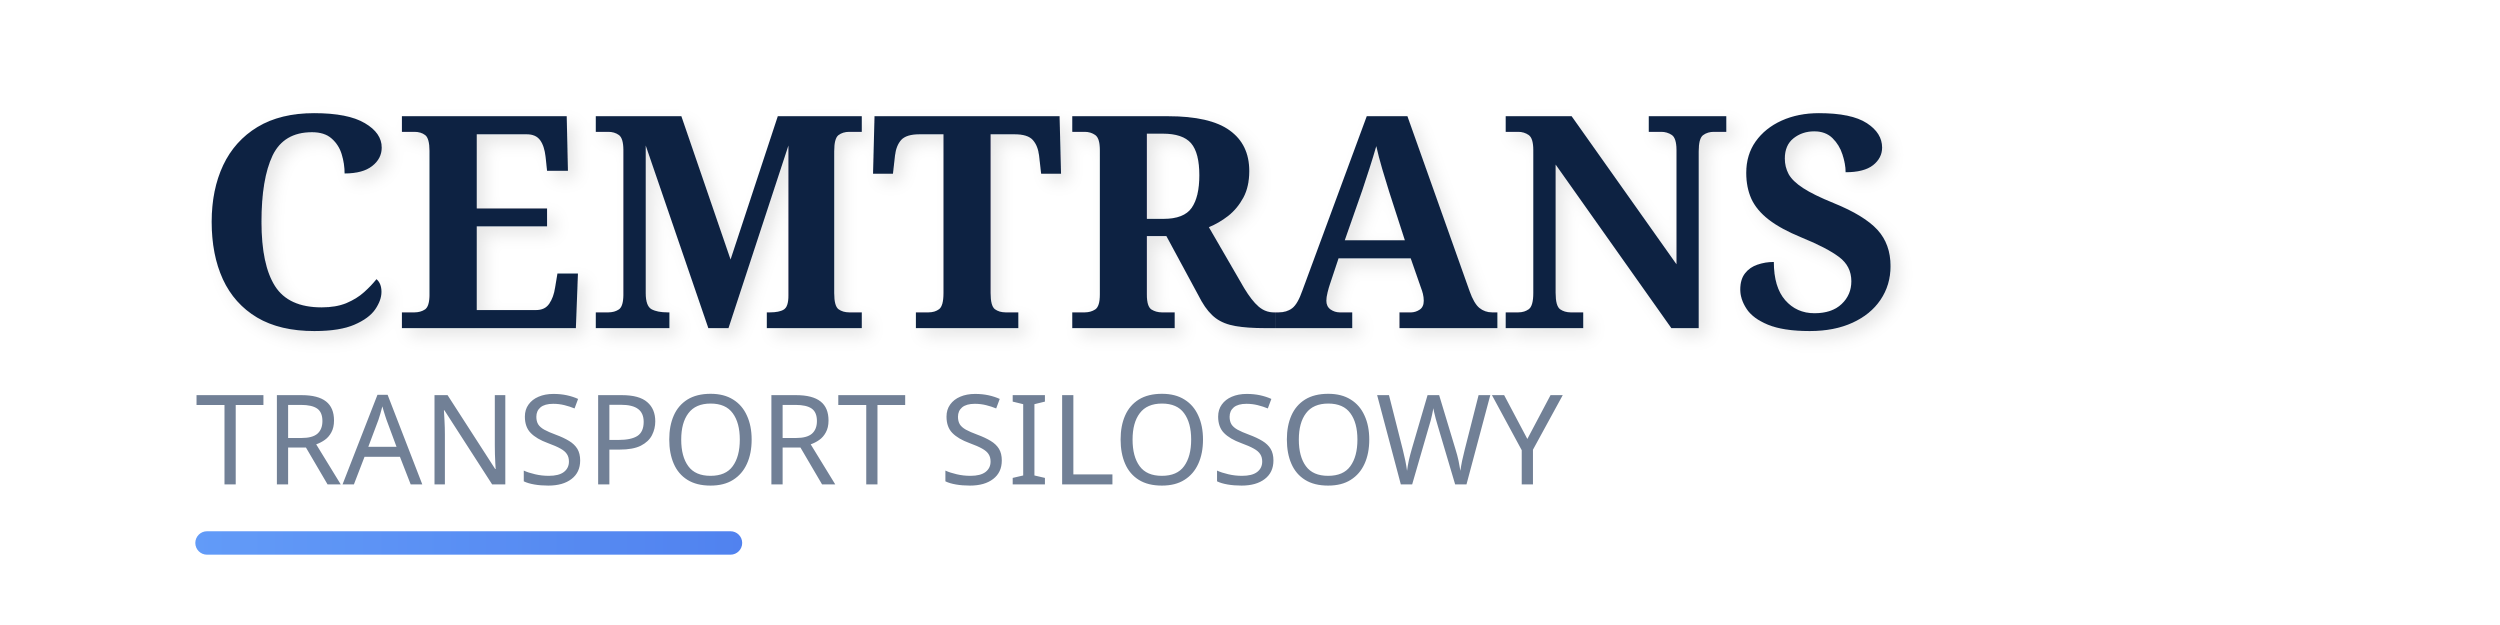
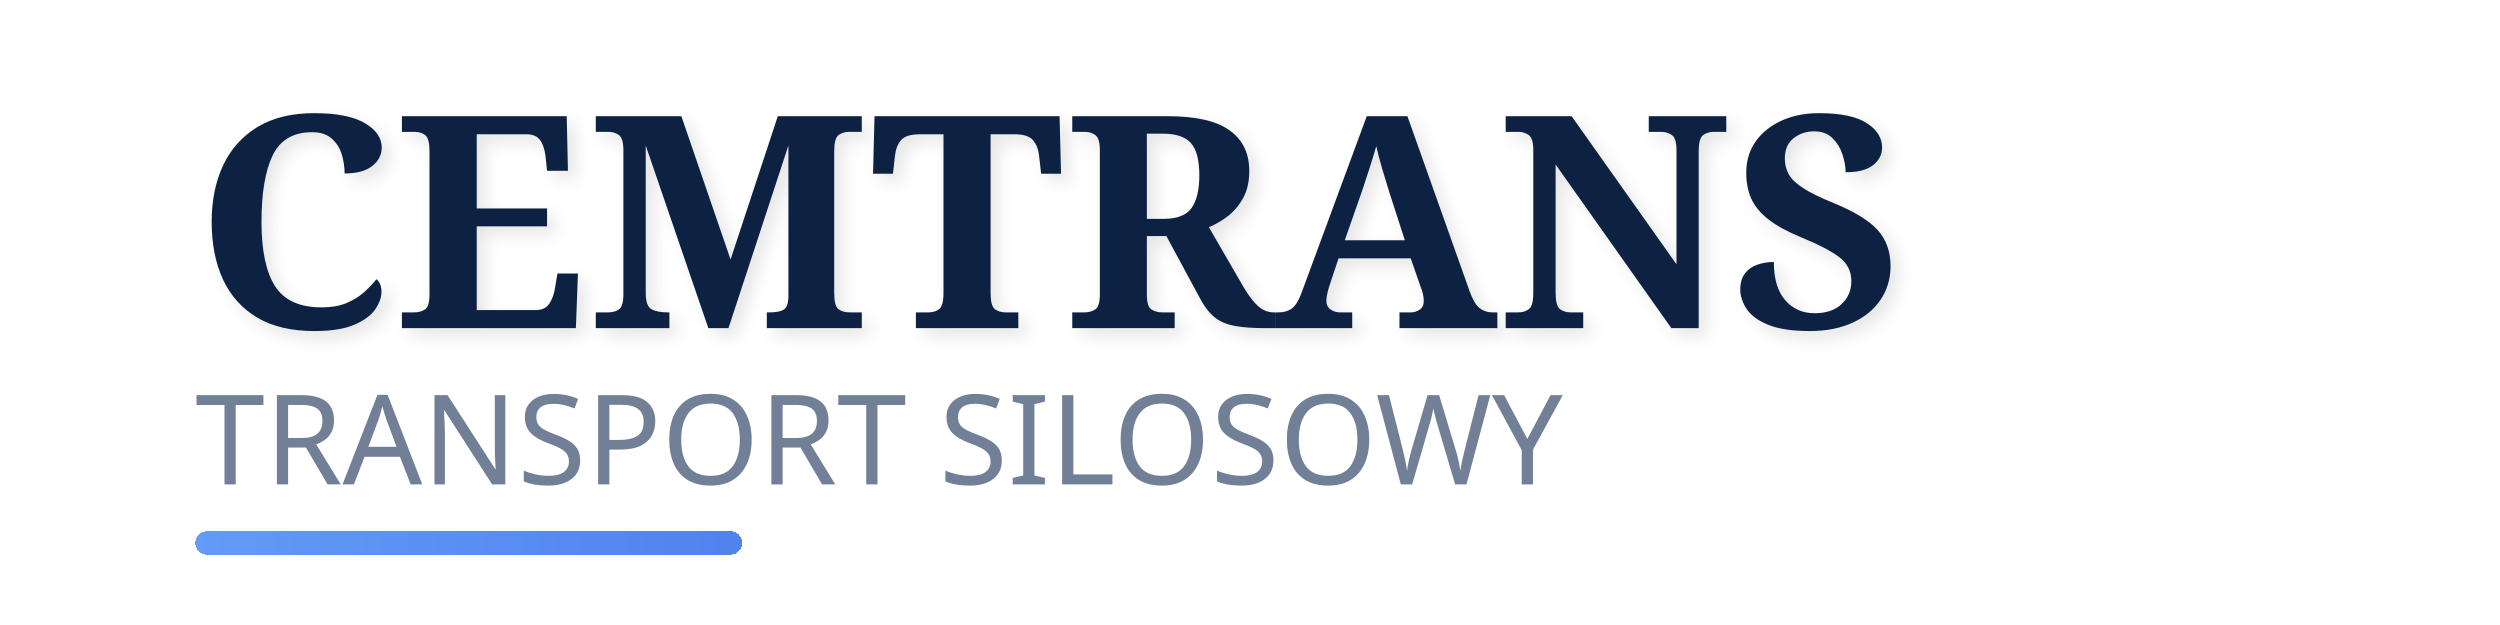
<svg xmlns="http://www.w3.org/2000/svg" width="320" height="80" viewBox="0 0 320 80">
  <defs>
    <linearGradient id="accentGradient" x1="0%" y1="0%" x2="100%" y2="0%">
      <stop offset="0%" style="stop-color:#3b82f6;stop-opacity:1" />
      <stop offset="100%" style="stop-color:#2563eb;stop-opacity:1" />
    </linearGradient>
    <filter id="textShadow" x="-20%" y="-20%" width="140%" height="140%">
      <feDropShadow dx="1" dy="1" stdDeviation="1" flood-color="#000000" flood-opacity="0.1" />
    </filter>
  </defs>
-   <text x="25" y="42" font-family="Lora, serif" font-size="38" font-weight="700" fill="#0A2342" filter="url(#textShadow)">
+   <text x="25" y="42" font-family="Lora, serif" font-size="38" font-weight="700" fill="#0A2342" filter="url(#textShadow)" text-rendering="optimizeLegibility" shape-rendering="crispEdges" style="paint-order: fill stroke; stroke: none; text-anchor: start;">
    CEMTRANS
  </text>
-   <text x="25" y="62" font-family="Poppins, sans-serif" font-size="16" font-weight="500" fill="#718096">
+   <text x="25" y="62" font-family="Poppins, sans-serif" font-size="16" font-weight="500" fill="#718096" text-rendering="optimizeLegibility" shape-rendering="crispEdges" style="paint-order: fill stroke; stroke: none; text-anchor: start;">
    TRANSPORT SILOSOWY
  </text>
-   <rect x="25" y="68" width="70" height="3" rx="1.5" fill="url(#accentGradient)" opacity="0.8" />
+   <rect x="25" y="68" width="70" height="3" rx="1.5" fill="url(#accentGradient)" opacity="0.8" shape-rendering="crispEdges" />
</svg>
